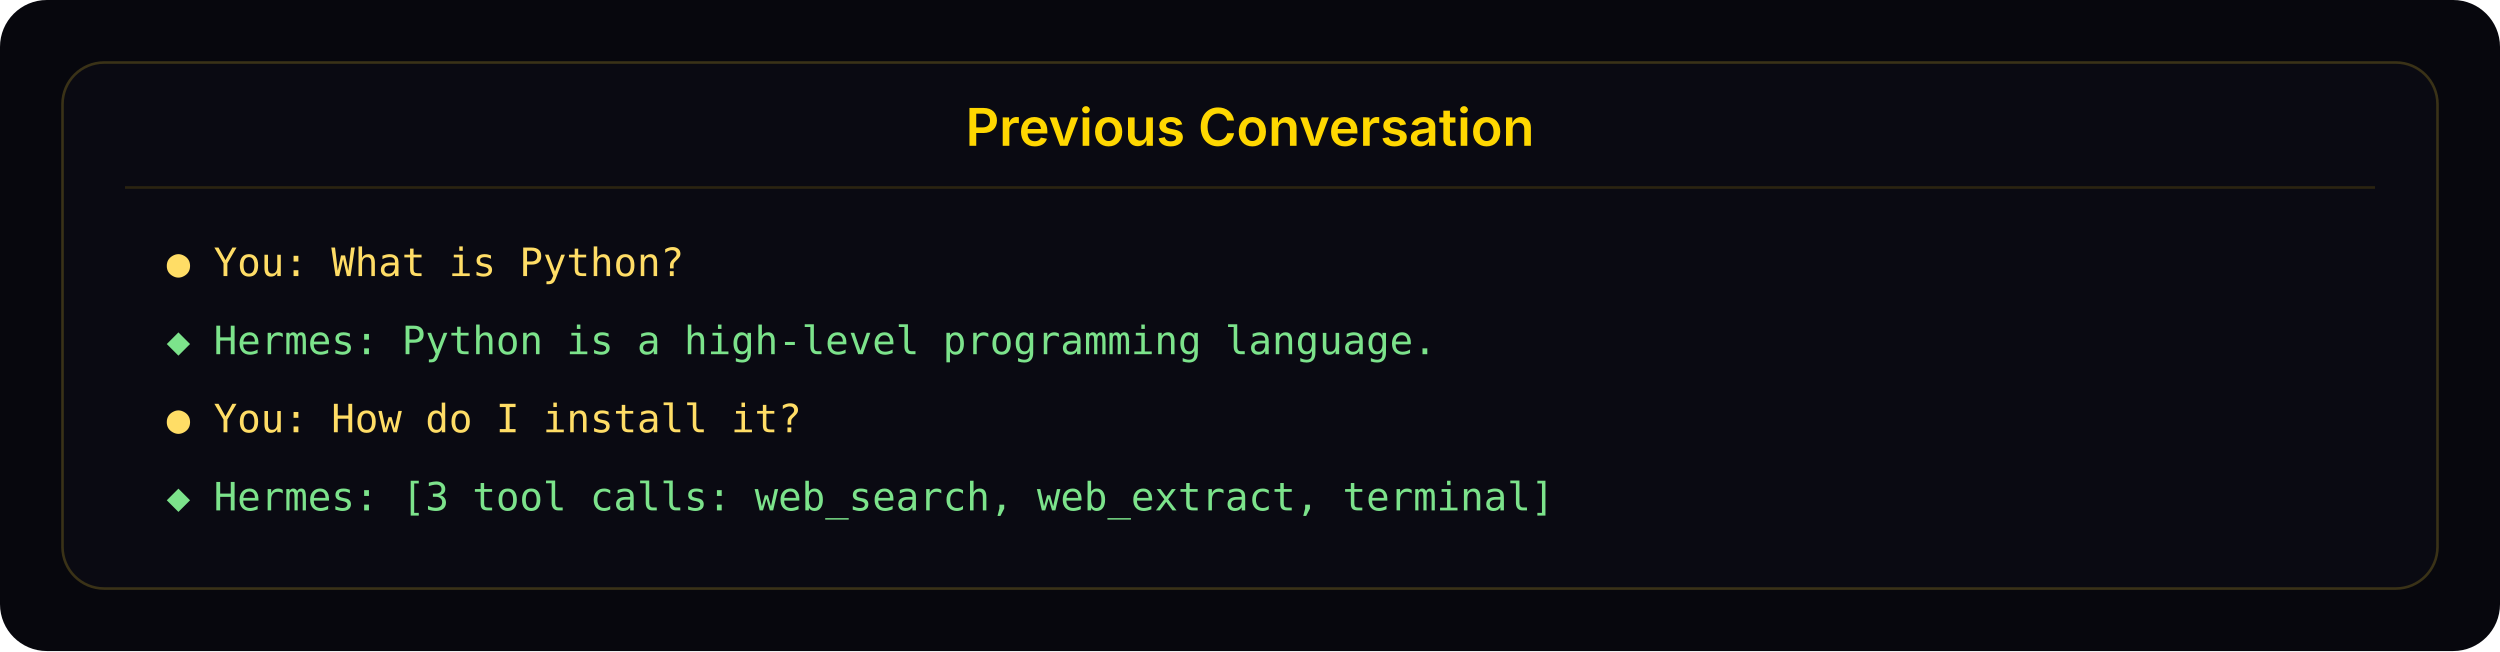
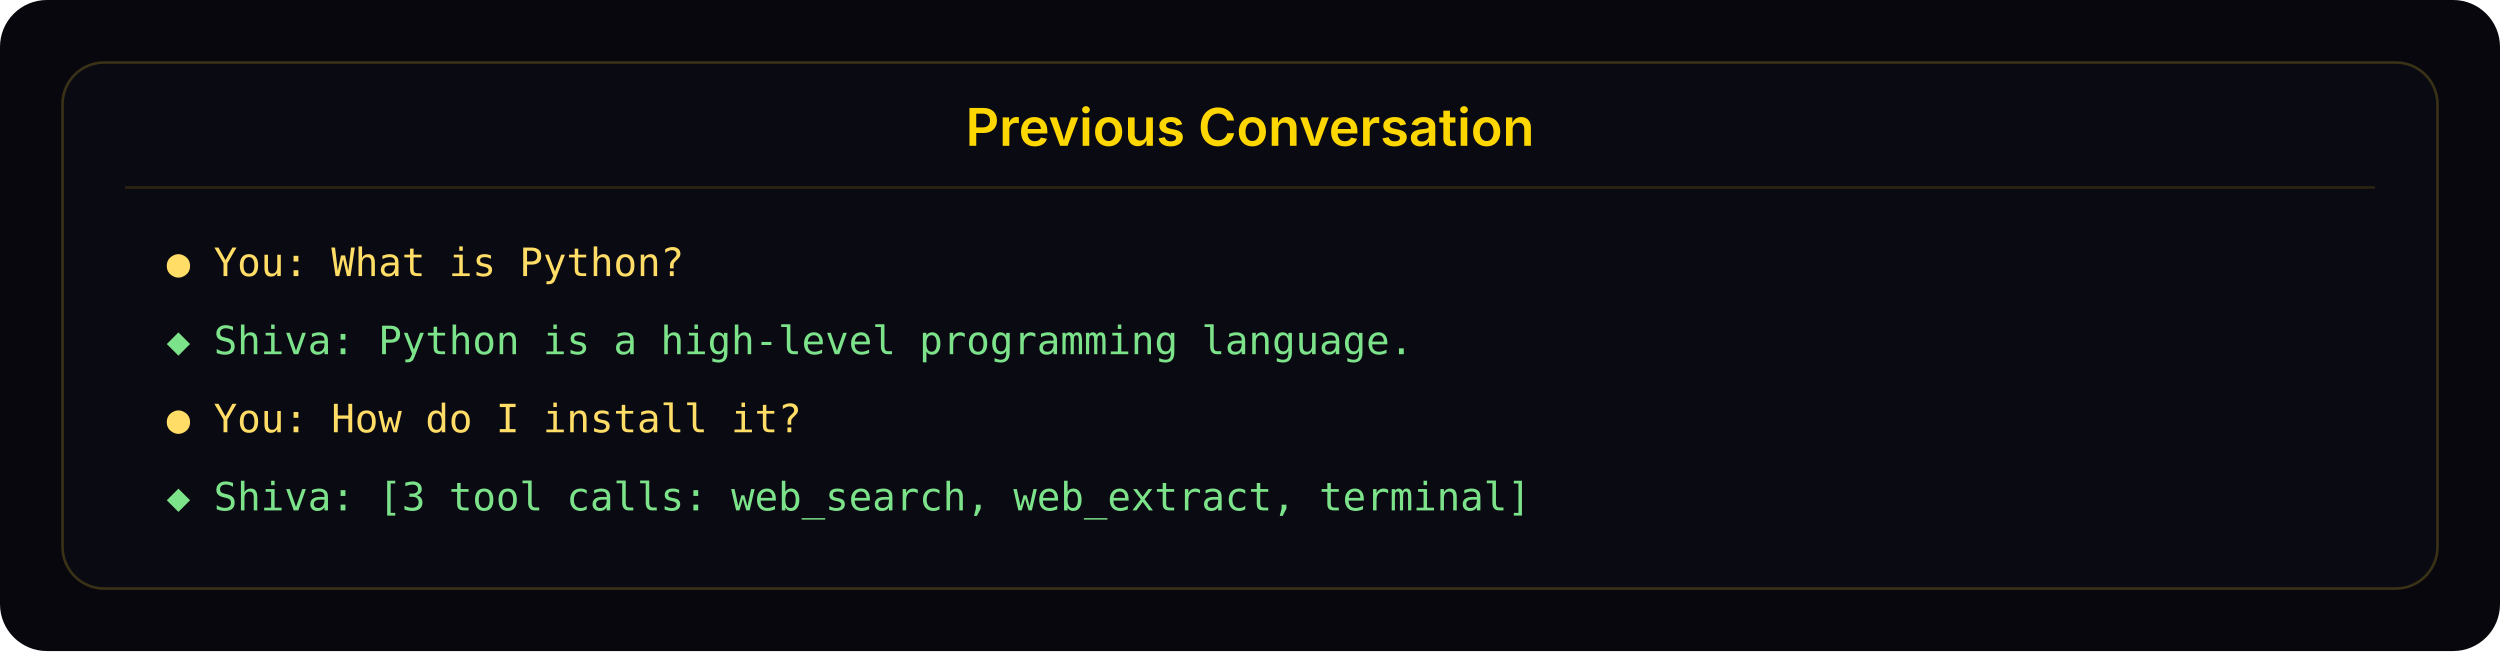
<svg xmlns="http://www.w3.org/2000/svg" width="960" height="250" viewBox="0 0 960 250" role="img" aria-labelledby="title desc">
  <rect width="960" height="250" rx="18" fill="#07070d" />
  <rect x="24" y="24" width="912" height="202" rx="16" fill="#0a0a12" stroke="#3a3217" />
  <text x="480" y="56" text-anchor="middle" fill="#ffd700" font-family="Inter, sans-serif" font-size="20" font-weight="600">Previous Conversation</text>
  <line x1="48" y1="72" x2="912" y2="72" stroke="#2b2410" />
  <text x="64" y="106" fill="#ffdd66" font-family="JetBrains Mono, monospace" font-size="15">● You: What is Python?</text>
-   <text x="64" y="136" fill="#7ce38b" font-family="JetBrains Mono, monospace" font-size="15">◆ Hermes: Python is a high-level programming language.</text>
+   <text x="64" y="136" fill="#7ce38b" font-family="JetBrains Mono, monospace" font-size="15">◆ Shiva: Python is a high-level programming language.</text>
  <text x="64" y="166" fill="#ffdd66" font-family="JetBrains Mono, monospace" font-size="15">● You: How do I install it?</text>
-   <text x="64" y="196" fill="#7ce38b" font-family="JetBrains Mono, monospace" font-size="15">◆ Hermes: [3 tool calls: web_search, web_extract, terminal]</text>
+   <text x="64" y="196" fill="#7ce38b" font-family="JetBrains Mono, monospace" font-size="15">◆ Shiva: [3 tool calls: web_search, web_extract, terminal]</text>
</svg>
